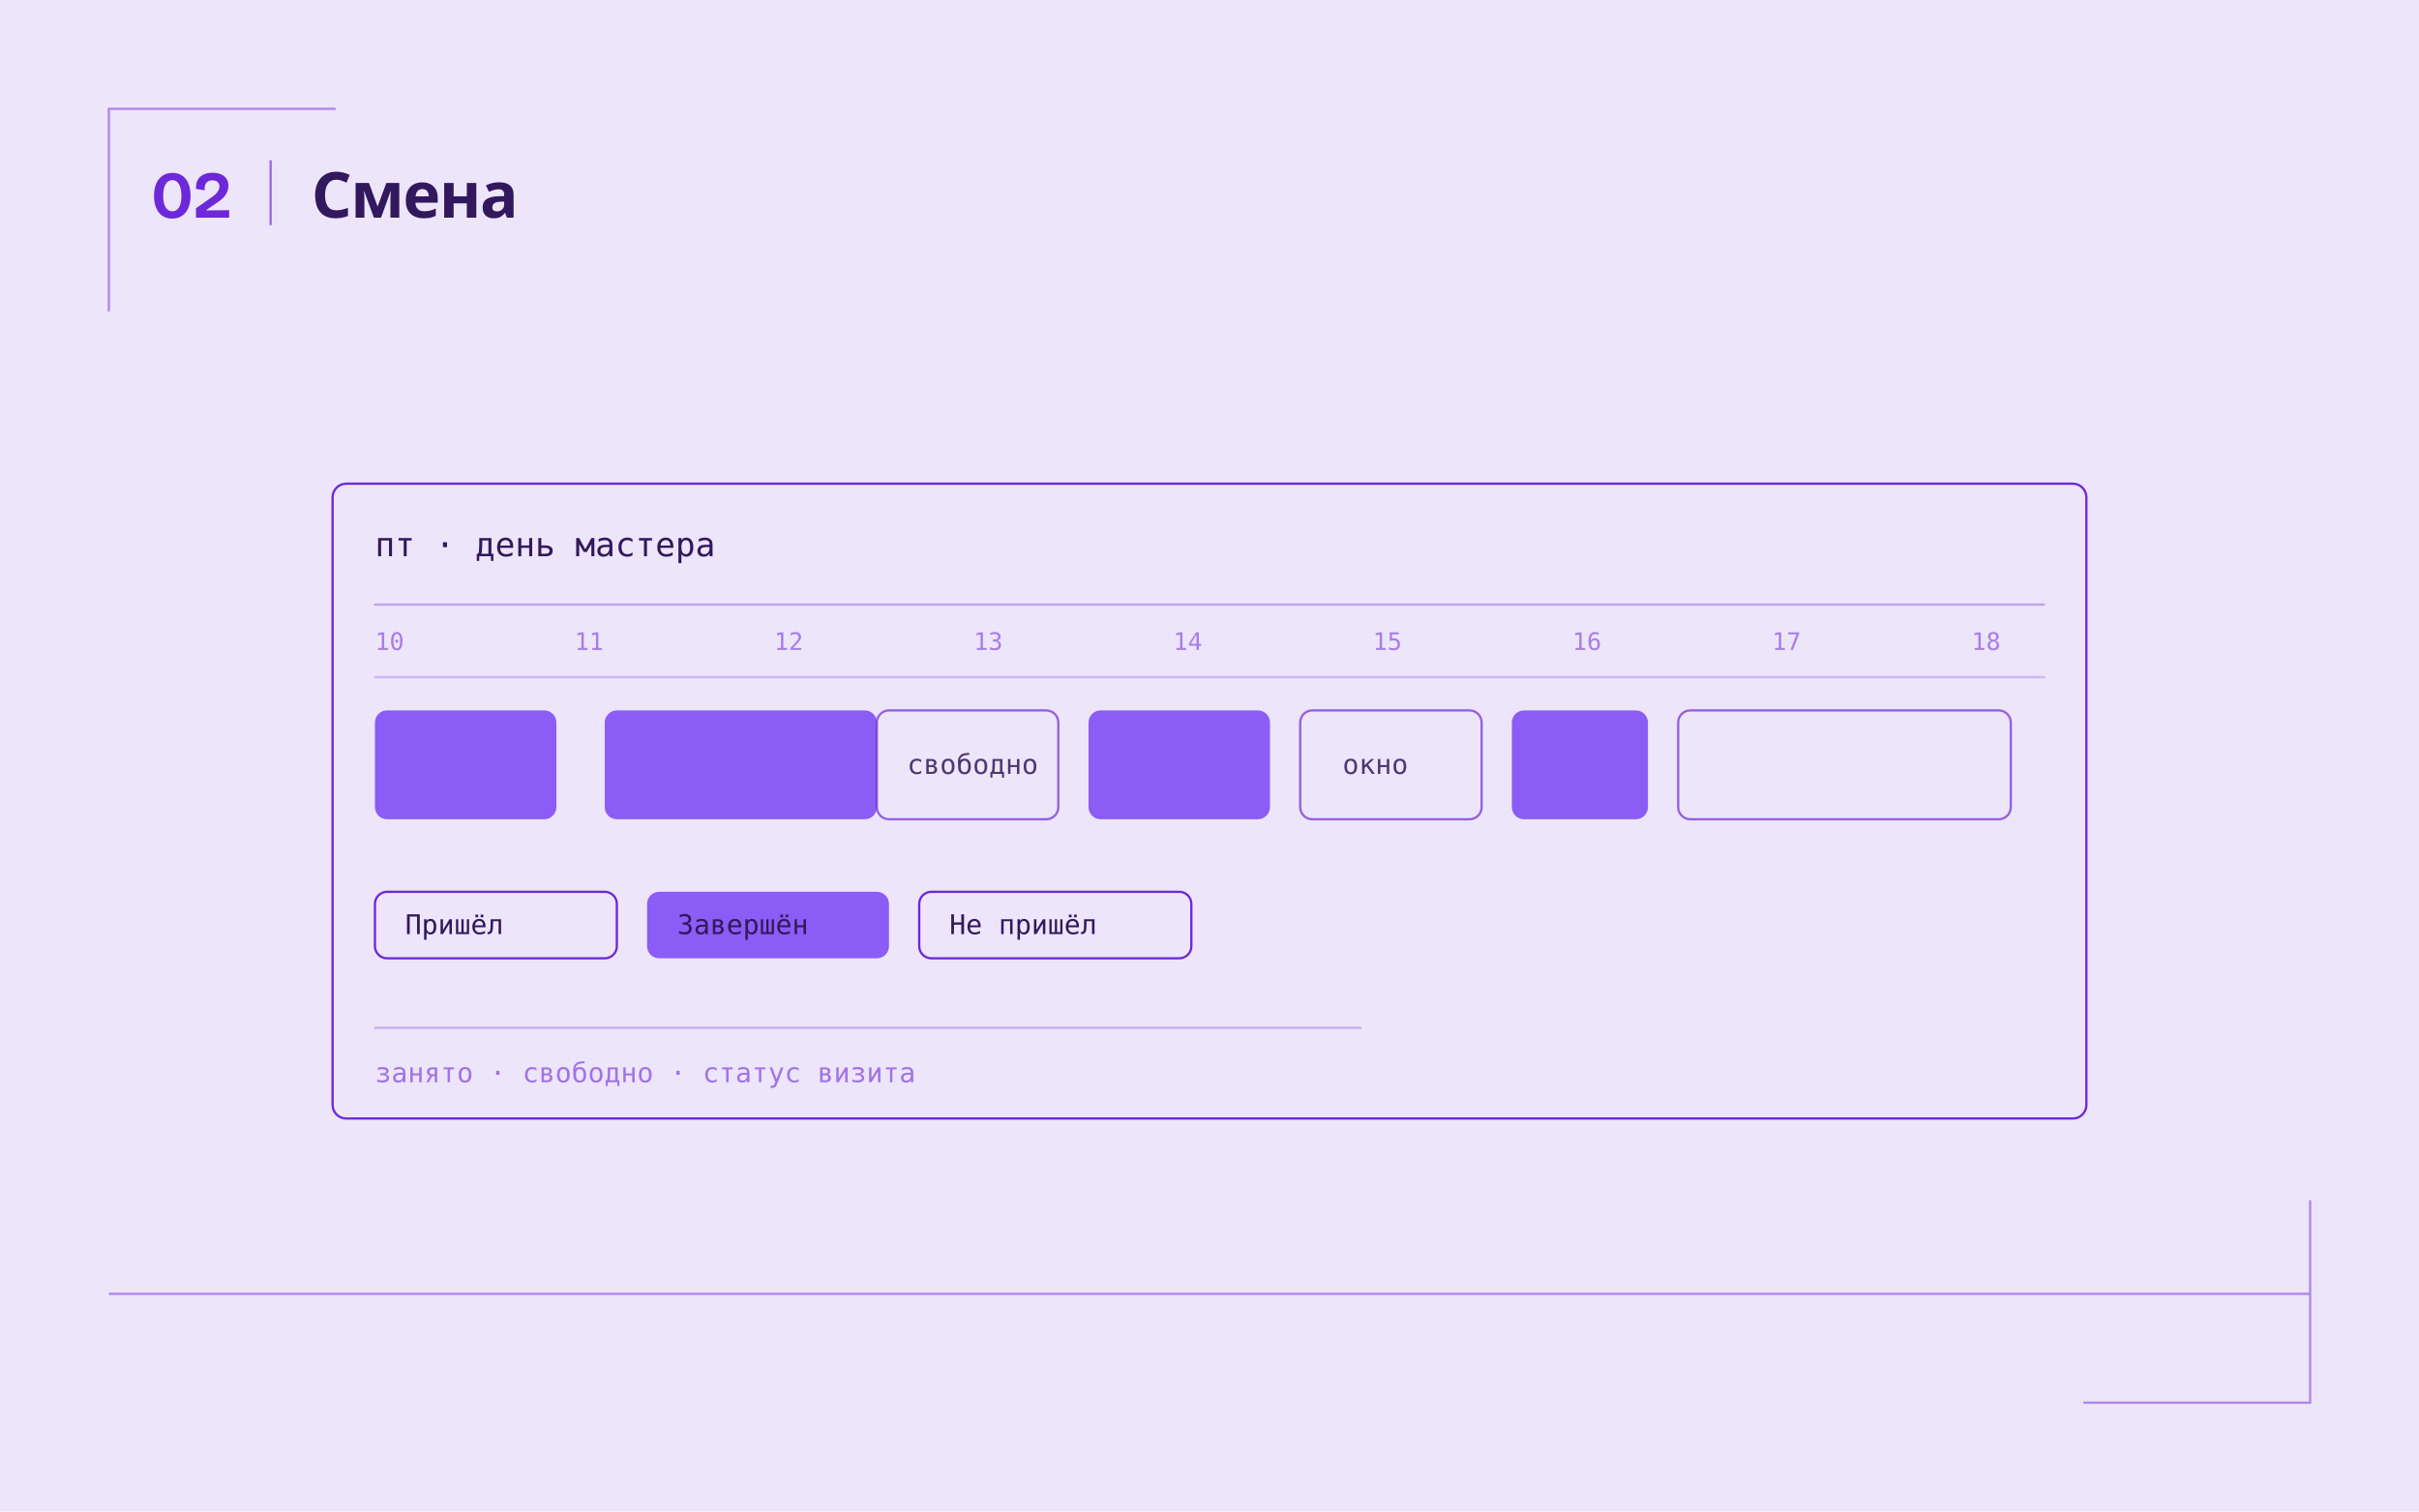
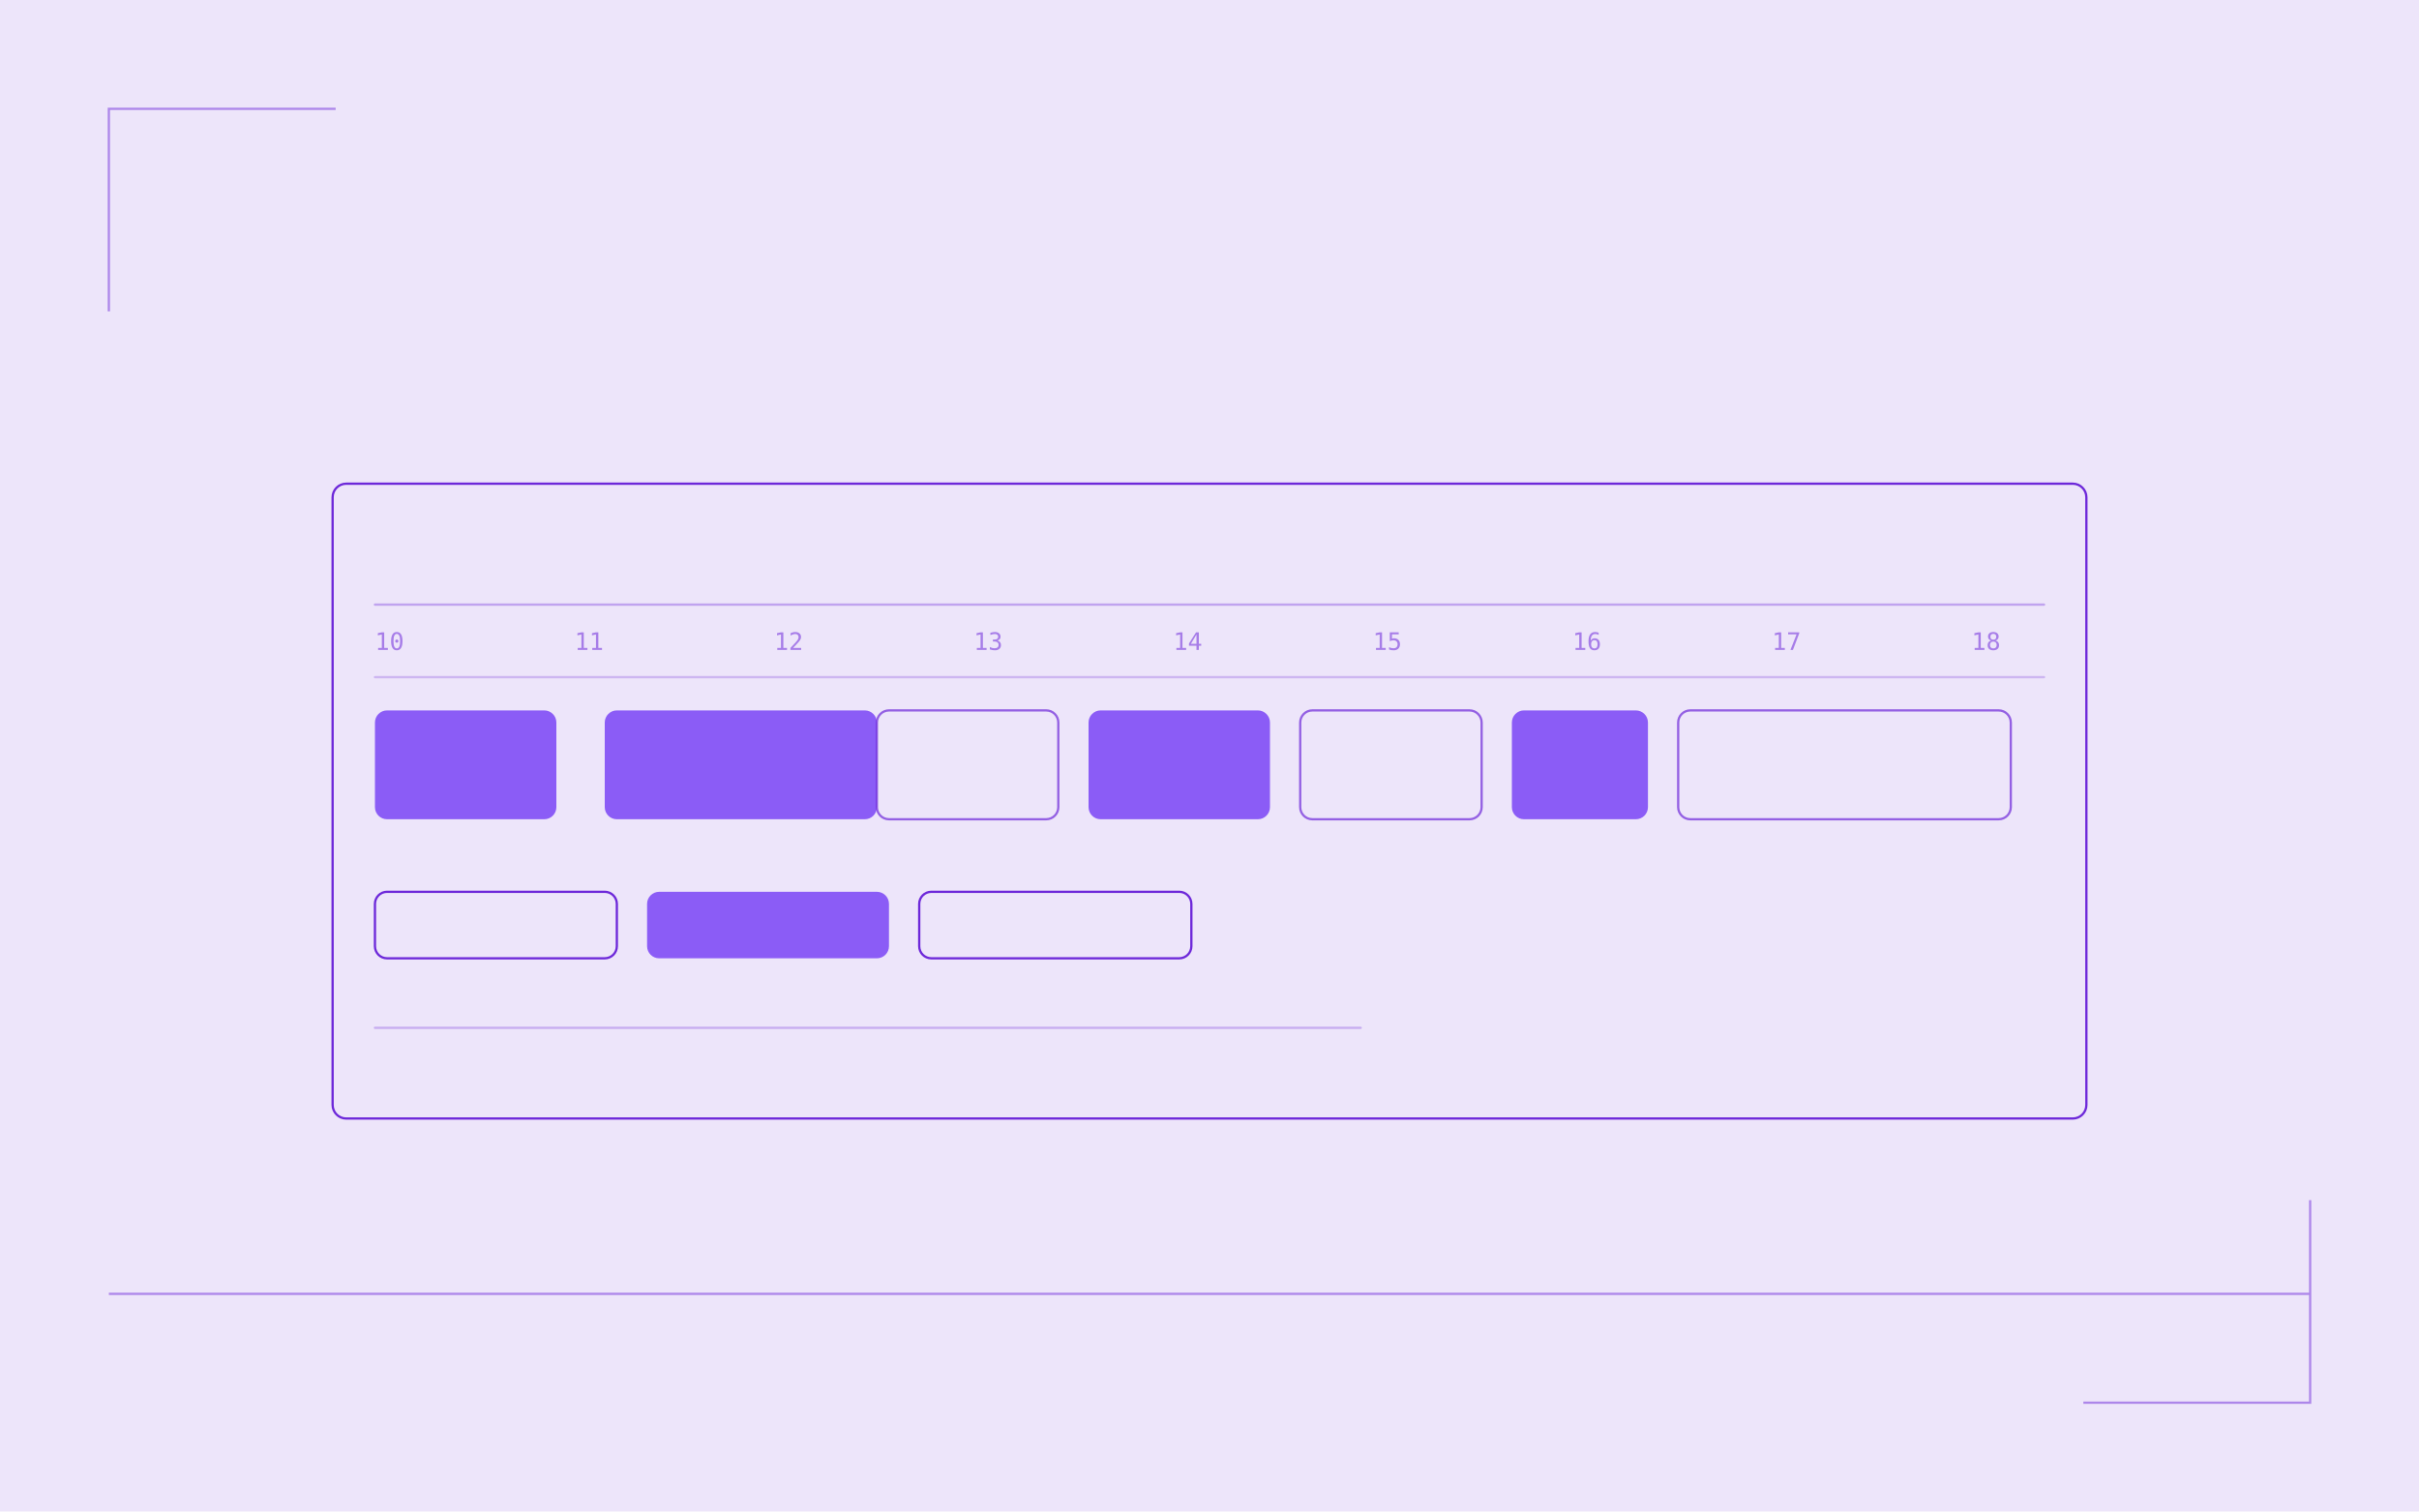
<svg xmlns="http://www.w3.org/2000/svg" class="project-cover" width="1600" height="1000" viewBox="0 0 1600 1000" color="var(--cover-line, #6D28D9)" focusable="false" aria-hidden="true">
  <rect width="1600" height="1000" fill="var(--cover-bg, #EDE5FA)" />
  <path d="M72 206V72H222 M1378 928h150V794 M72 856H1528" stroke="currentColor" stroke-width="1.5" fill="none" opacity=".5" />
-   <g fill="currentColor" aria-label="02">
-     <path transform="translate(100.00 144) scale(0.044 -0.044)" d="M315.4 -14Q251.5 -14 200.9 9.6Q150.2 33.2 115 77.3Q79.8 121.4 61.4 184.4Q43.1 247.5 43.1 326Q43.1 438.3 77.5 515.6Q112 592.9 174.2 633.1Q236.5 673.3 319.8 673.3Q404.6 673.3 465.4 632.4Q526.2 591.5 558.8 514.6Q591.4 437.6 591.4 329.2Q591.4 249.4 572.5 185.7Q553.6 122.1 517.7 77.7Q481.7 33.3 430.7 9.6Q379.7 -14 315.4 -14ZM318.5 95.2Q347.9 95.2 372.5 108.6Q397.2 122 415.6 149.9Q434 177.7 444.1 221.1Q454.1 264.4 454.1 324.5Q454.1 401.4 437.9 454.8Q421.7 508.3 391.2 536.3Q360.7 564.4 317.1 564.4Q279.6 564.4 248.4 540.2Q217.3 516 198.9 464.4Q180.5 412.7 180.5 328.8Q180.5 269.2 190.5 225.4Q200.5 181.6 218.9 152.8Q237.3 123.9 262.6 109.6Q287.9 95.2 318.5 95.2Z" />
-     <path transform="translate(127.90 144) scale(0.044 -0.044)" d="M39.1 0V142L285.5 313.6Q304.9 327.3 323.7 344Q342.5 360.7 358 380.6Q373.4 400.5 382.7 422.9Q392.1 445.4 392.1 471Q392.1 498.1 379.6 518.3Q367.1 538.6 343.3 549.8Q319.6 561 284.8 561Q252.6 561 229.4 550.7Q206.2 540.3 192.1 520.6Q177.9 500.8 172.6 473.2Q167.3 445.6 170 411.3L40.6 431.5Q35.1 506.7 62.6 561.3Q90.1 615.8 147.5 645.5Q204.8 675.1 287.8 675.1Q360.4 675.1 414.1 652.3Q467.7 629.5 497.2 585.8Q526.6 542.1 526.6 479.4Q526.6 432.2 511.3 393.6Q496 355 470.7 324Q445.5 293 414 267.7Q382.6 242.4 350.6 221.5L194.4 115.6V108.9L537.9 112.5V0Z" />
-   </g>
-   <path d="M179 106v43" stroke="currentColor" stroke-width="1.5" opacity=".65" />
-   <g fill="var(--cover-ink, #32185C)" aria-label="Смена">
-     <text x="206" y="144" font-family="Unbounded, Onest, system-ui, sans-serif" font-size="42" font-weight="650" letter-spacing="-0.02em">Смена</text>
-   </g>
  <g data-cover-art="" stroke-width="1.5" stroke-linecap="round" stroke-linejoin="round">
    <rect x="220" y="320" width="1160" height="420" rx="9" fill="var(--cover-bg, #EDE5FA)" stroke="currentColor" vector-effect="non-scaling-stroke" />
-     <text x="248" y="368" fill="var(--cover-ink, #32185C)" font-family="ui-monospace, monospace" font-size="22">пт · день мастера</text>
    <path d="M248 400 H1352" fill="none" stroke="currentColor" opacity=".35" vector-effect="non-scaling-stroke" />
    <g fill="currentColor" opacity=".55" font-family="ui-monospace, monospace" font-size="16">
      <text x="248" y="430">10</text>
      <text x="380" y="430">11</text>
      <text x="512" y="430">12</text>
      <text x="644" y="430">13</text>
      <text x="776" y="430">14</text>
      <text x="908" y="430">15</text>
      <text x="1040" y="430">16</text>
      <text x="1172" y="430">17</text>
      <text x="1304" y="430">18</text>
    </g>
    <path d="M248 448 H1352" fill="none" stroke="currentColor" opacity=".25" vector-effect="non-scaling-stroke" />
    <rect x="248" y="470" width="120" height="72" rx="8" fill="#8B5CF6" stroke="none" />
    <rect x="400" y="470" width="180" height="72" rx="8" fill="#8B5CF6" stroke="none" />
    <rect x="720" y="470" width="120" height="72" rx="8" fill="#8B5CF6" stroke="none" />
    <rect x="1000" y="470" width="90" height="72" rx="8" fill="#8B5CF6" stroke="none" />
    <rect x="580" y="470" width="120" height="72" rx="8" fill="none" stroke="currentColor" opacity=".7" vector-effect="non-scaling-stroke" />
    <rect x="860" y="470" width="120" height="72" rx="8" fill="none" stroke="currentColor" opacity=".7" vector-effect="non-scaling-stroke" />
    <rect x="1110" y="470" width="220" height="72" rx="8" fill="none" stroke="currentColor" opacity=".7" vector-effect="non-scaling-stroke" />
-     <text x="600" y="512" fill="var(--cover-ink, #32185C)" font-family="ui-monospace, monospace" font-size="18" opacity=".85">свободно</text>
-     <text x="888" y="512" fill="var(--cover-ink, #32185C)" font-family="ui-monospace, monospace" font-size="18" opacity=".85">окно</text>
    <rect x="248" y="590" width="160" height="44" rx="8" fill="none" stroke="currentColor" vector-effect="non-scaling-stroke" />
-     <text x="268" y="618" fill="var(--cover-ink, #32185C)" font-family="ui-monospace, monospace" font-size="18">Пришёл</text>
    <rect x="428" y="590" width="160" height="44" rx="8" fill="#8B5CF6" stroke="none" />
-     <text x="448" y="618" fill="#32185C" font-family="ui-monospace, monospace" font-size="18">Завершён</text>
    <rect x="608" y="590" width="180" height="44" rx="8" fill="none" stroke="currentColor" vector-effect="non-scaling-stroke" />
-     <text x="628" y="618" fill="var(--cover-ink, #32185C)" font-family="ui-monospace, monospace" font-size="18">Не пришёл</text>
    <path d="M248 680 H900" fill="none" stroke="currentColor" opacity=".3" vector-effect="non-scaling-stroke" />
-     <text x="248" y="716" fill="currentColor" opacity=".6" font-family="ui-monospace, monospace" font-size="18">занято · свободно · статус визита</text>
  </g>
</svg>
